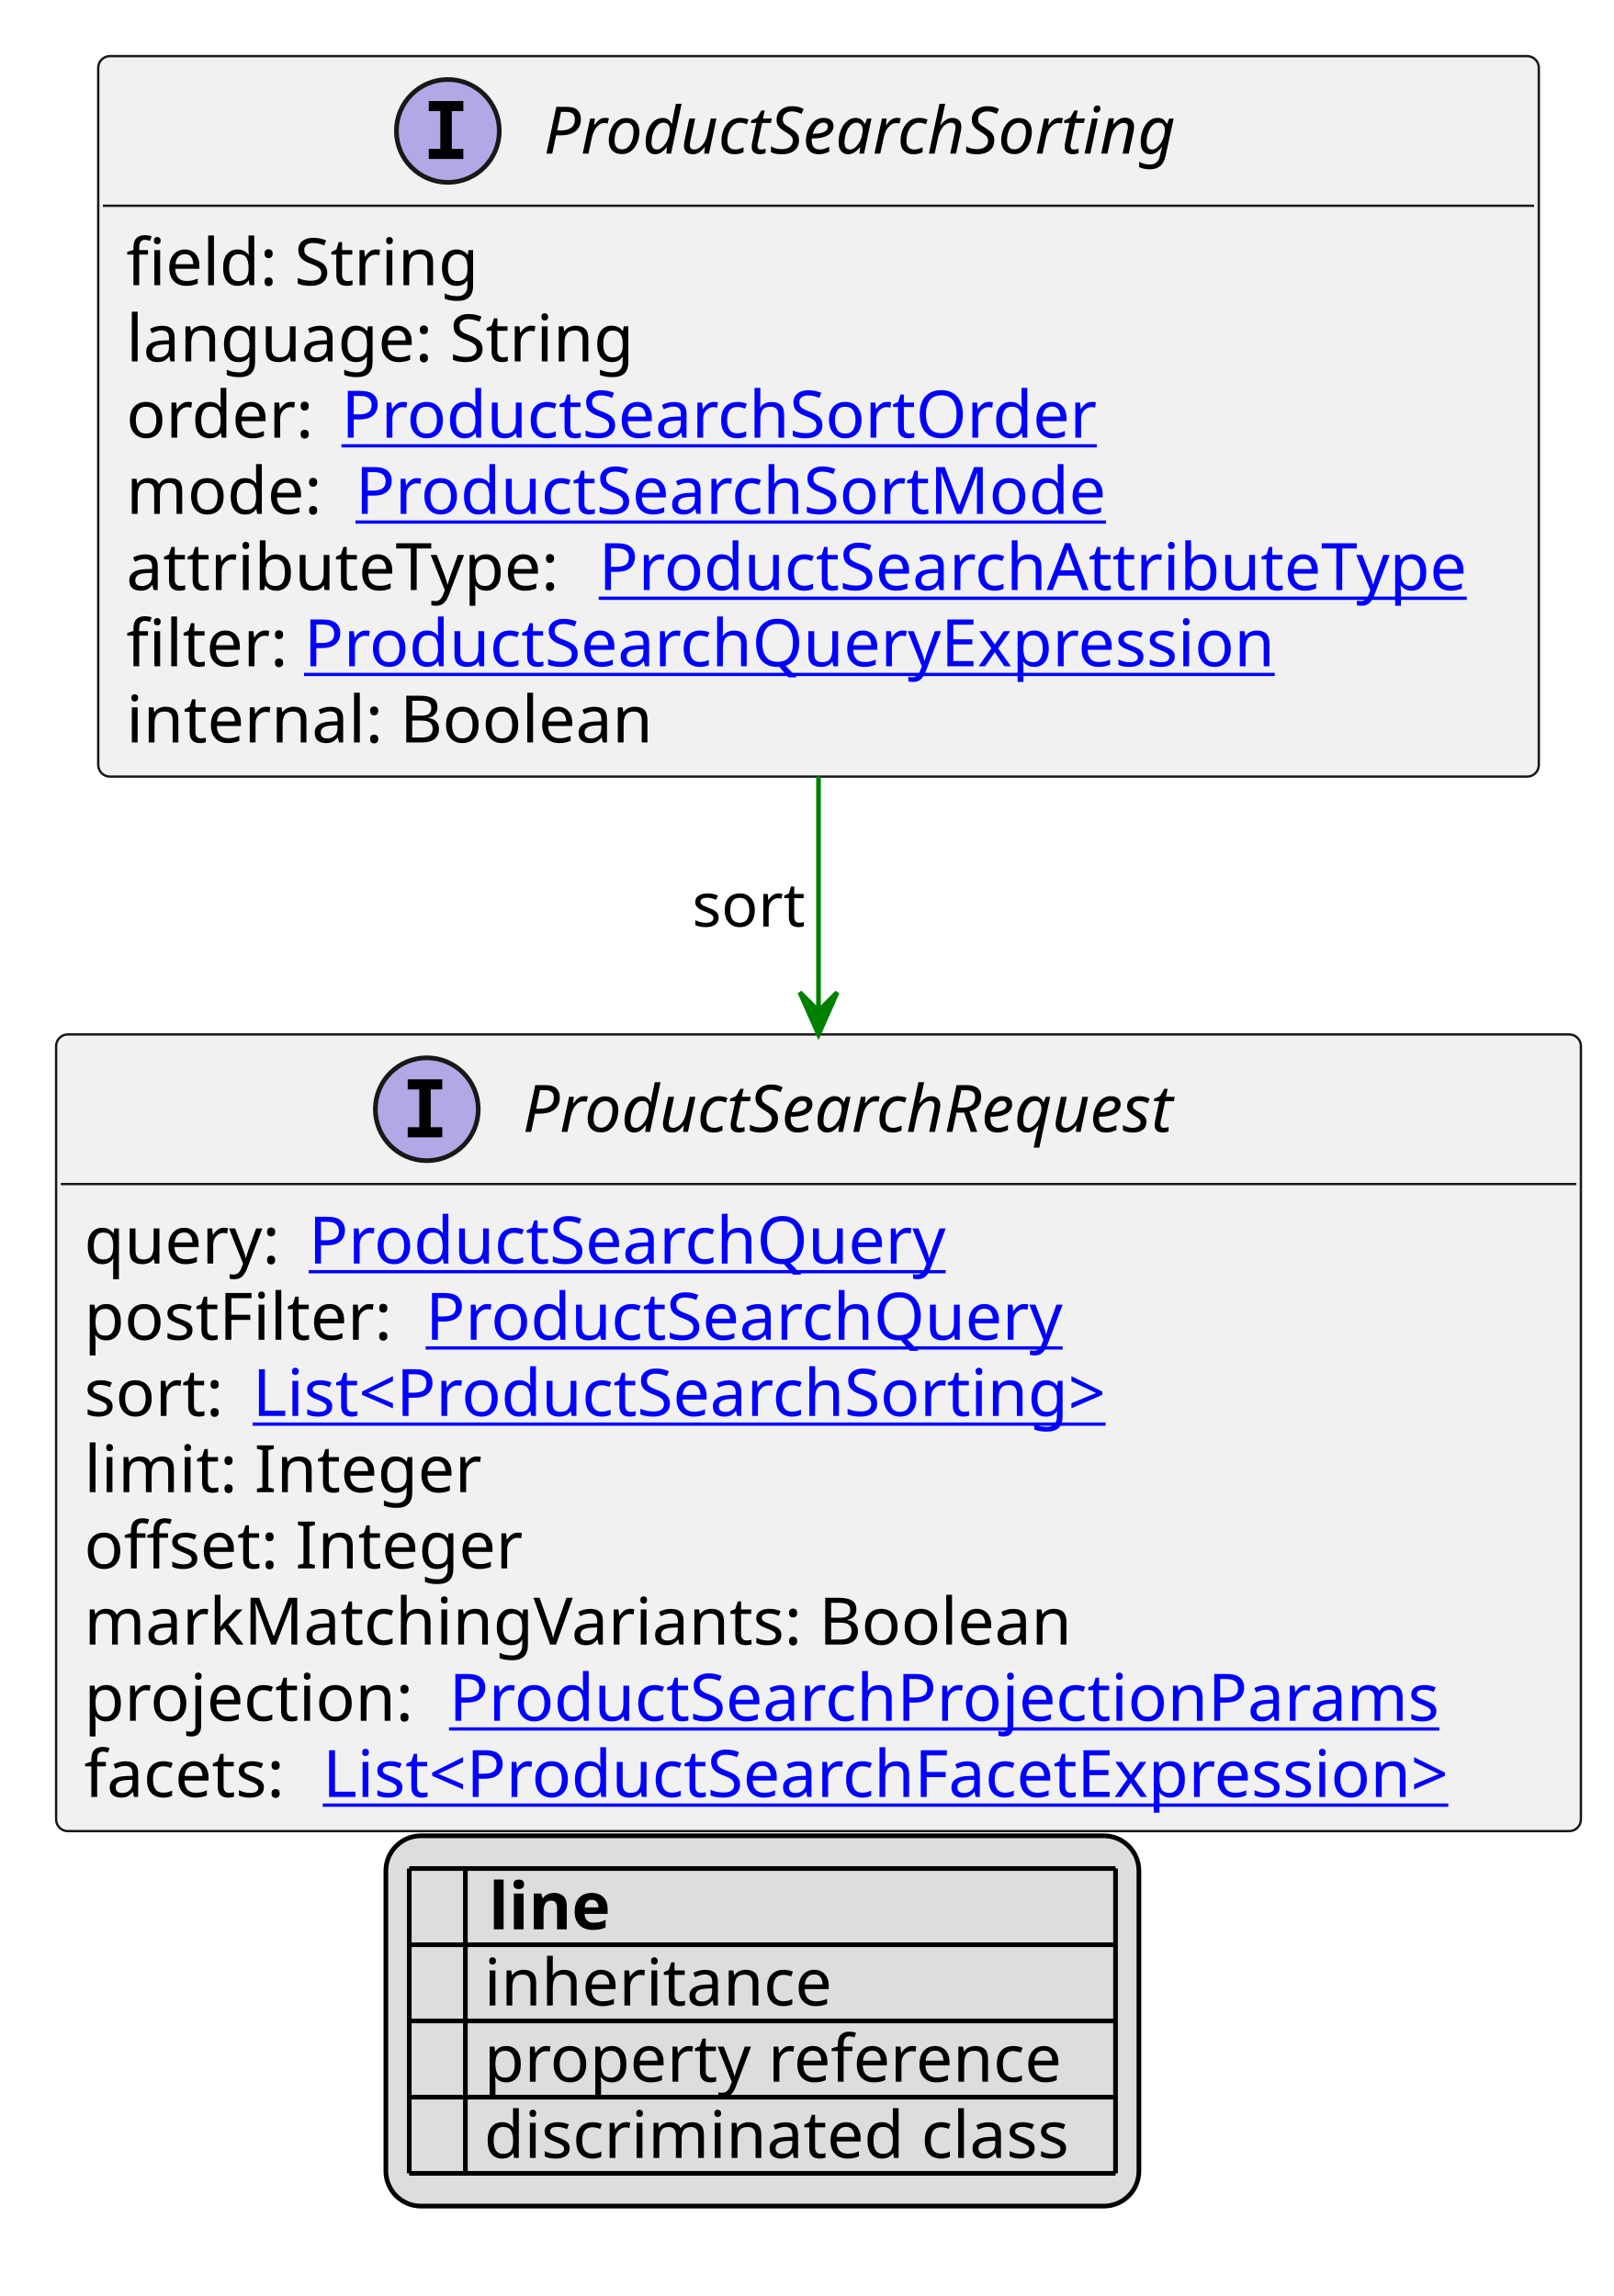
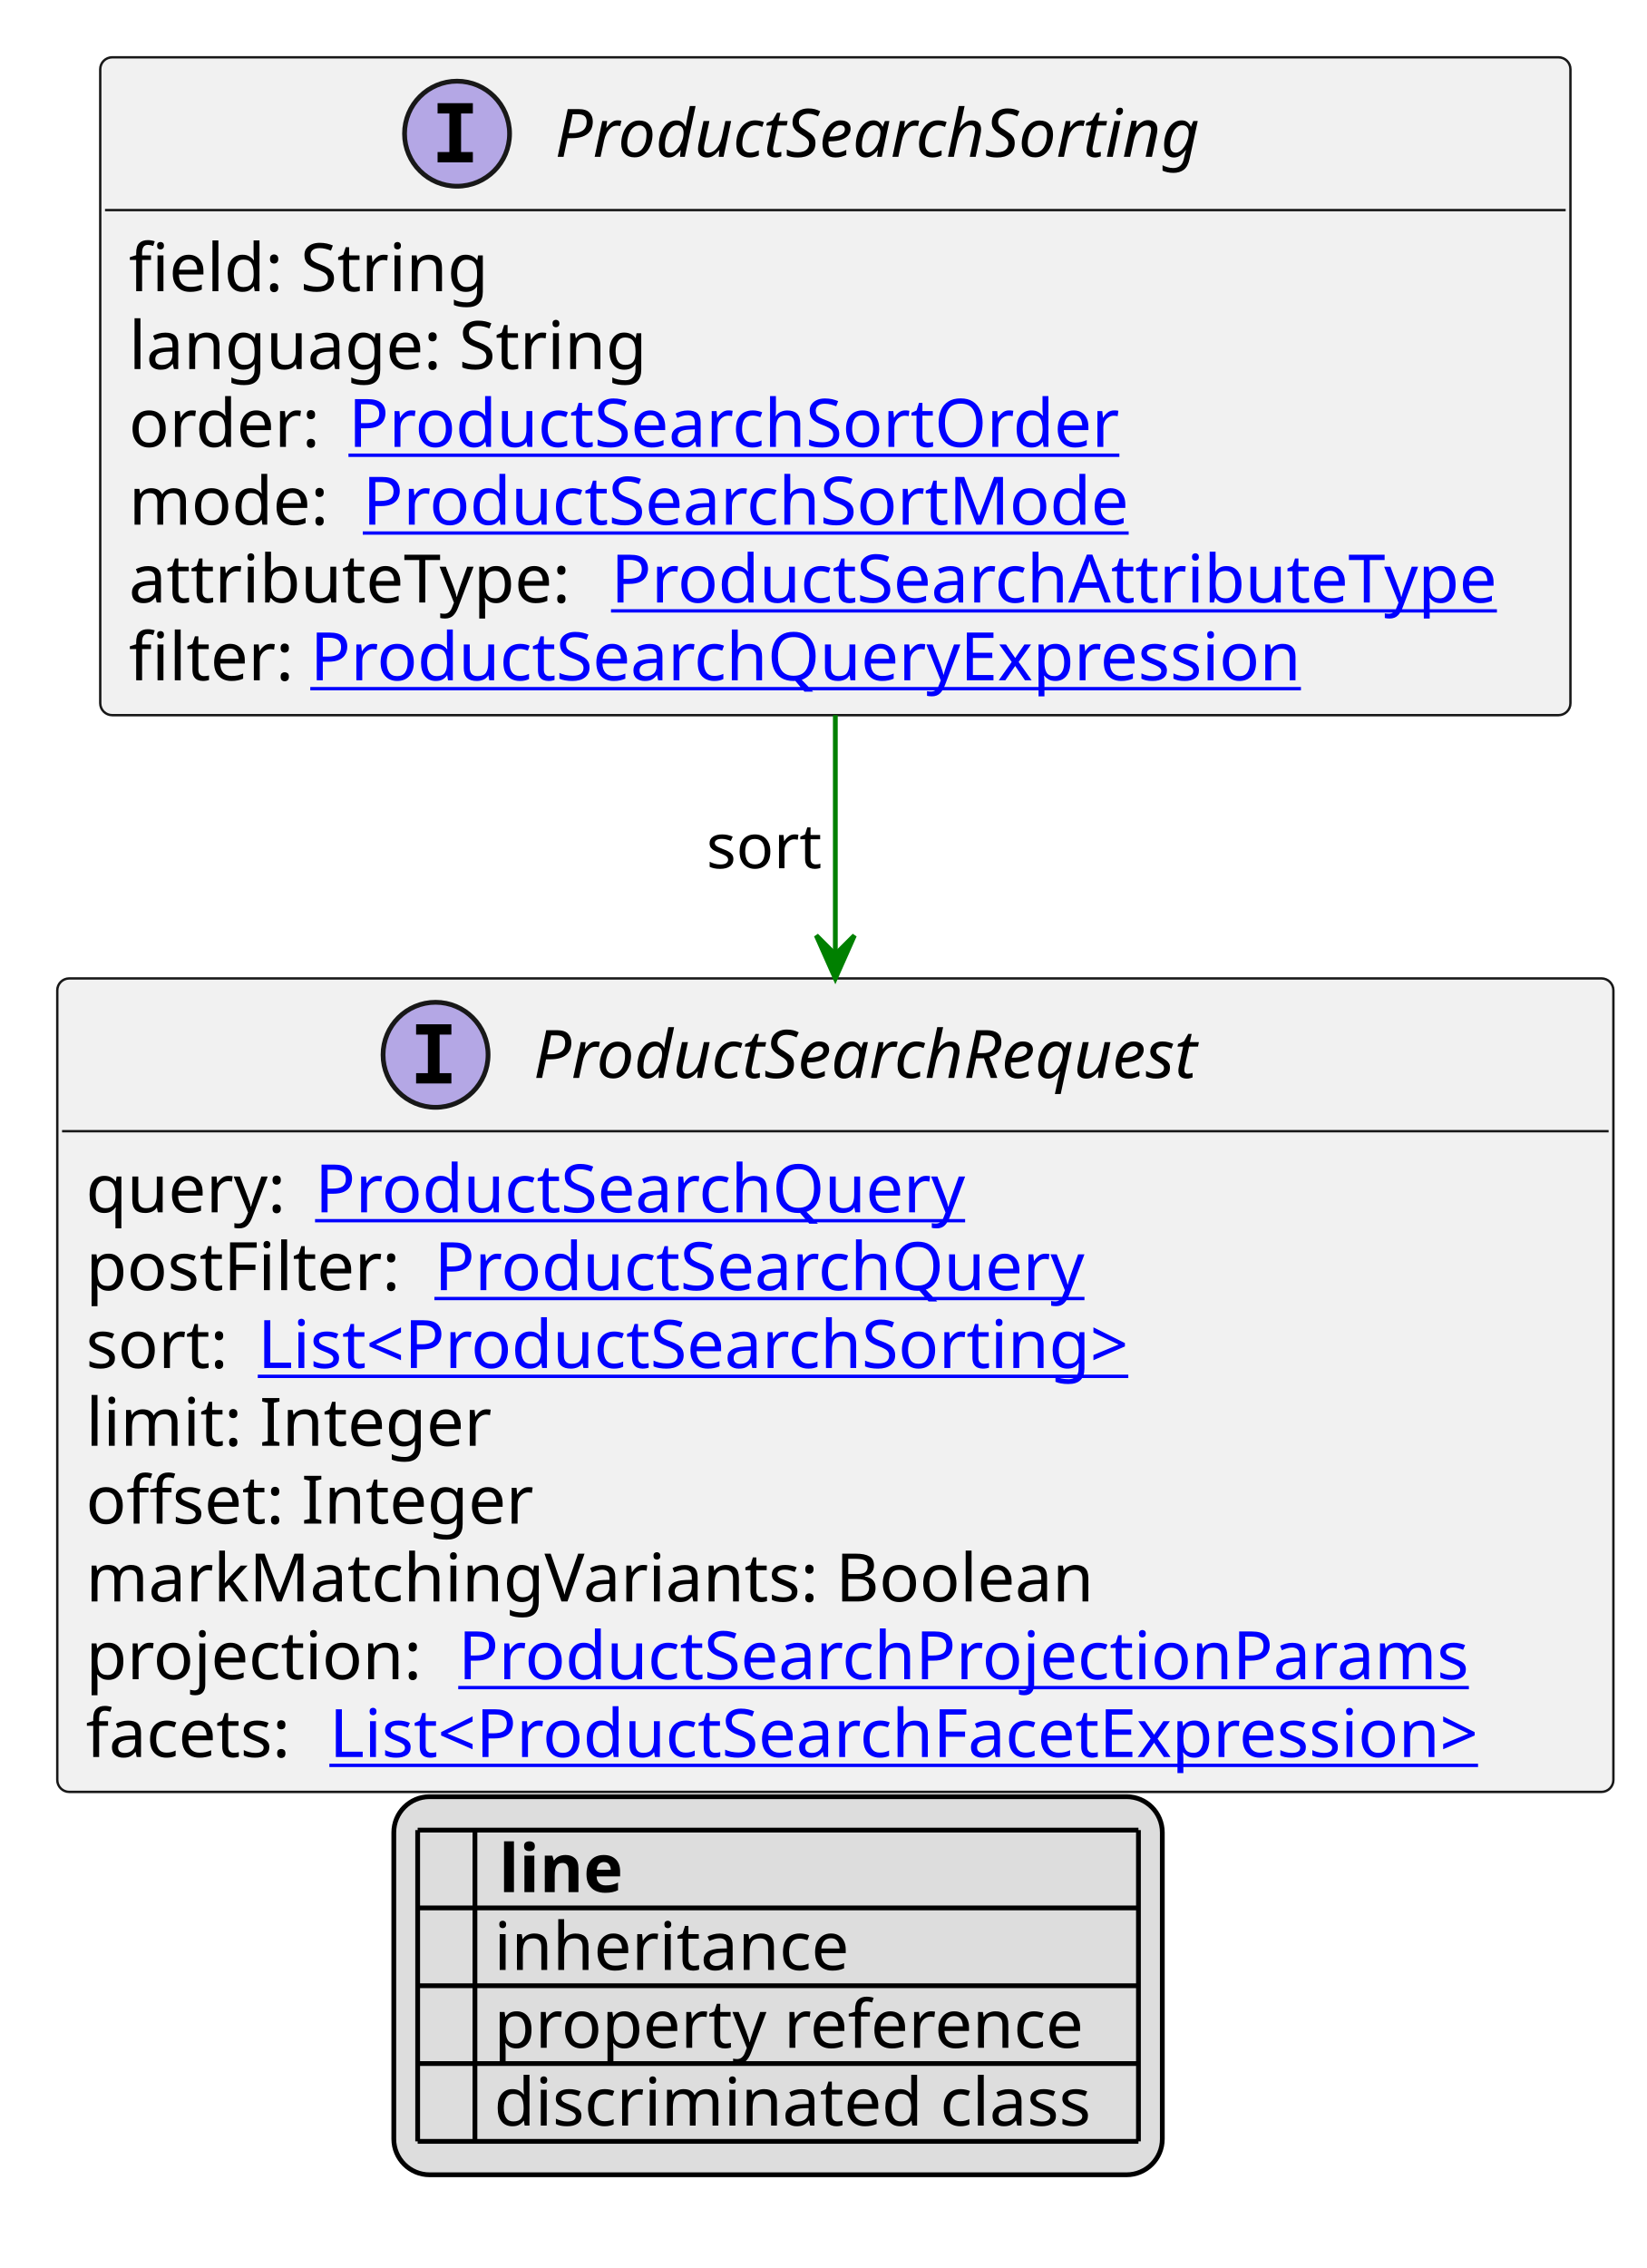
- <svg xmlns="http://www.w3.org/2000/svg" xmlns:xlink="http://www.w3.org/1999/xlink" contentStyleType="text/css" height="491px" preserveAspectRatio="none" style="width:345px;height:491px;background:#FFFFFF;" version="1.1" viewBox="0 0 345 491" width="345px" zoomAndPan="magnify">
+ <svg xmlns="http://www.w3.org/2000/svg" xmlns:xlink="http://www.w3.org/1999/xlink" contentStyleType="text/css" height="475px" preserveAspectRatio="none" style="width:345px;height:475px;background:#FFFFFF;" version="1.1" viewBox="0 0 345 475" width="345px" zoomAndPan="magnify">
  <defs>
-     <filter height="1" id="bjatfvhjpuat40" width="1" x="0" y="0">
+     <filter height="1" id="b2uxfqpeoa4x40" width="1" x="0" y="0">
      <feFlood flood-color="#000000" result="flood" />
      <feComposite in="SourceGraphic" in2="flood" operator="over" />
    </filter>
-     <filter height="1" id="bjatfvhjpuat41" width="1" x="0" y="0">
+     <filter height="1" id="b2uxfqpeoa4x41" width="1" x="0" y="0">
      <feFlood flood-color="#008000" result="flood" />
      <feComposite in="SourceGraphic" in2="flood" operator="over" />
    </filter>
-     <filter height="1" id="bjatfvhjpuat42" width="1" x="0" y="0">
+     <filter height="1" id="b2uxfqpeoa4x42" width="1" x="0" y="0">
      <feFlood flood-color="#0000FF" result="flood" />
      <feComposite in="SourceGraphic" in2="flood" operator="over" />
    </filter>
  </defs>
  <g>
    <a href="ProductSearchSorting.svg" target="_top" title="ProductSearchSorting.svg" xlink:actuate="onRequest" xlink:href="ProductSearchSorting.svg" xlink:show="new" xlink:title="ProductSearchSorting.svg" xlink:type="simple">
      <g id="elem_ProductSearchSorting">
-         <rect codeLine="10" fill="#F1F1F1" height="154.078" id="ProductSearchSorting" rx="2.5" ry="2.5" style="stroke:#181818;stroke-width:0.5;" width="308" x="21" y="12" />
+         <rect codeLine="10" fill="#F1F1F1" height="137.781" id="ProductSearchSorting" rx="2.5" ry="2.5" style="stroke:#181818;stroke-width:0.5;" width="308" x="21" y="12" />
        <ellipse cx="95.75" cy="28" fill="#B4A7E5" rx="11" ry="11" style="stroke:#181818;stroke-width:1.0;" />
        <path d="M91.672,23.766 L91.672,21.609 L99.062,21.609 L99.062,23.766 L96.594,23.766 L96.594,31.844 L99.062,31.844 L99.062,34 L91.672,34 L91.672,31.844 L94.141,31.844 L94.141,23.766 L91.672,23.766 Z " fill="#000000" />
        <text fill="#000000" font-family="sans-serif" font-size="14" font-style="italic" lengthAdjust="spacing" textLength="150" x="116.25" y="32.847">ProductSearchSorting</text>
        <line style="stroke:#181818;stroke-width:0.5;" x1="22" x2="328" y1="44" y2="44" />
        <text fill="#000000" font-family="sans-serif" font-size="14" lengthAdjust="spacing" textLength="77" x="27" y="60.995">field: String</text>
        <text fill="#000000" font-family="sans-serif" font-size="14" lengthAdjust="spacing" textLength="113" x="27" y="77.292">language: String</text>
        <text fill="#000000" font-family="sans-serif" font-size="14" lengthAdjust="spacing" textLength="42" x="27" y="93.589">order:</text>
        <a href="ProductSearchSortOrder.svg" target="_top" title="ProductSearchSortOrder.svg" xlink:actuate="onRequest" xlink:href="ProductSearchSortOrder.svg" xlink:show="new" xlink:title="ProductSearchSortOrder.svg" xlink:type="simple">
          <text fill="#0000FF" font-family="sans-serif" font-size="14" lengthAdjust="spacing" text-decoration="underline" textLength="169" x="73" y="93.589">ProductSearchSortOrder</text>
        </a>
        <text fill="#000000" font-family="sans-serif" font-size="14" lengthAdjust="spacing" textLength="45" x="27" y="109.886">mode:</text>
        <a href="ProductSearchSortMode.svg" target="_top" title="ProductSearchSortMode.svg" xlink:actuate="onRequest" xlink:href="ProductSearchSortMode.svg" xlink:show="new" xlink:title="ProductSearchSortMode.svg" xlink:type="simple">
          <text fill="#0000FF" font-family="sans-serif" font-size="14" lengthAdjust="spacing" text-decoration="underline" textLength="169" x="76" y="109.886">ProductSearchSortMode</text>
        </a>
        <text fill="#000000" font-family="sans-serif" font-size="14" lengthAdjust="spacing" textLength="97" x="27" y="126.183">attributeType:</text>
        <a href="ProductSearchAttributeType.svg" target="_top" title="ProductSearchAttributeType.svg" xlink:actuate="onRequest" xlink:href="ProductSearchAttributeType.svg" xlink:show="new" xlink:title="ProductSearchAttributeType.svg" xlink:type="simple">
          <text fill="#0000FF" font-family="sans-serif" font-size="14" lengthAdjust="spacing" text-decoration="underline" textLength="195" x="128" y="126.183">ProductSearchAttributeType</text>
        </a>
        <text fill="#000000" font-family="sans-serif" font-size="14" lengthAdjust="spacing" textLength="34" x="27" y="142.48">filter:</text>
        <a href="ProductSearchQueryExpression.svg" target="_top" title="ProductSearchQueryExpression.svg" xlink:actuate="onRequest" xlink:href="ProductSearchQueryExpression.svg" xlink:show="new" xlink:title="ProductSearchQueryExpression.svg" xlink:type="simple">
          <text fill="#0000FF" font-family="sans-serif" font-size="14" lengthAdjust="spacing" text-decoration="underline" textLength="219" x="65" y="142.48">ProductSearchQueryExpression</text>
        </a>
-         <text fill="#000000" font-family="sans-serif" font-size="14" lengthAdjust="spacing" textLength="117" x="27" y="158.776">internal: Boolean</text>
      </g>
    </a>
    <a href="ProductSearchRequest.svg" target="_top" title="ProductSearchRequest.svg" xlink:actuate="onRequest" xlink:href="ProductSearchRequest.svg" xlink:show="new" xlink:title="ProductSearchRequest.svg" xlink:type="simple">
      <g id="elem_ProductSearchRequest">
-         <rect codeLine="22" fill="#F1F1F1" height="170.375" id="ProductSearchRequest" rx="2.5" ry="2.5" style="stroke:#181818;stroke-width:0.5;" width="326" x="12" y="221.211" />
-         <ellipse cx="91.25" cy="237.211" fill="#B4A7E5" rx="11" ry="11" style="stroke:#181818;stroke-width:1.0;" />
-         <path d="M87.172,232.977 L87.172,230.82 L94.562,230.82 L94.562,232.977 L92.094,232.977 L92.094,241.055 L94.562,241.055 L94.562,243.211 L87.172,243.211 L87.172,241.055 L89.641,241.055 L89.641,232.977 L87.172,232.977 Z " fill="#000000" />
-         <text fill="#000000" font-family="sans-serif" font-size="14" font-style="italic" lengthAdjust="spacing" textLength="159" x="111.75" y="242.058">ProductSearchRequest</text>
-         <line style="stroke:#181818;stroke-width:0.5;" x1="13" x2="337" y1="253.211" y2="253.211" />
-         <text fill="#000000" font-family="sans-serif" font-size="14" lengthAdjust="spacing" textLength="44" x="18" y="270.206">query:</text>
+         <rect codeLine="21" fill="#F1F1F1" height="170.375" id="ProductSearchRequest" rx="2.5" ry="2.5" style="stroke:#181818;stroke-width:0.5;" width="326" x="12" y="204.914" />
+         <ellipse cx="91.25" cy="220.914" fill="#B4A7E5" rx="11" ry="11" style="stroke:#181818;stroke-width:1.0;" />
+         <path d="M87.172,216.68 L87.172,214.523 L94.562,214.523 L94.562,216.68 L92.094,216.68 L92.094,224.758 L94.562,224.758 L94.562,226.914 L87.172,226.914 L87.172,224.758 L89.641,224.758 L89.641,216.68 L87.172,216.68 Z " fill="#000000" />
+         <text fill="#000000" font-family="sans-serif" font-size="14" font-style="italic" lengthAdjust="spacing" textLength="159" x="111.75" y="225.761">ProductSearchRequest</text>
+         <line style="stroke:#181818;stroke-width:0.5;" x1="13" x2="337" y1="236.914" y2="236.914" />
+         <text fill="#000000" font-family="sans-serif" font-size="14" lengthAdjust="spacing" textLength="44" x="18" y="253.909">query:</text>
        <a href="ProductSearchQuery.svg" target="_top" title="ProductSearchQuery.svg" xlink:actuate="onRequest" xlink:href="ProductSearchQuery.svg" xlink:show="new" xlink:title="ProductSearchQuery.svg" xlink:type="simple">
-           <text fill="#0000FF" font-family="sans-serif" font-size="14" lengthAdjust="spacing" text-decoration="underline" textLength="143" x="66" y="270.206">ProductSearchQuery</text>
+           <text fill="#0000FF" font-family="sans-serif" font-size="14" lengthAdjust="spacing" text-decoration="underline" textLength="143" x="66" y="253.909">ProductSearchQuery</text>
        </a>
-         <text fill="#000000" font-family="sans-serif" font-size="14" lengthAdjust="spacing" textLength="69" x="18" y="286.503">postFilter:</text>
+         <text fill="#000000" font-family="sans-serif" font-size="14" lengthAdjust="spacing" textLength="69" x="18" y="270.206">postFilter:</text>
        <a href="ProductSearchQuery.svg" target="_top" title="ProductSearchQuery.svg" xlink:actuate="onRequest" xlink:href="ProductSearchQuery.svg" xlink:show="new" xlink:title="ProductSearchQuery.svg" xlink:type="simple">
-           <text fill="#0000FF" font-family="sans-serif" font-size="14" lengthAdjust="spacing" text-decoration="underline" textLength="143" x="91" y="286.503">ProductSearchQuery</text>
+           <text fill="#0000FF" font-family="sans-serif" font-size="14" lengthAdjust="spacing" text-decoration="underline" textLength="143" x="91" y="270.206">ProductSearchQuery</text>
        </a>
-         <text fill="#000000" font-family="sans-serif" font-size="14" lengthAdjust="spacing" textLength="32" x="18" y="302.8">sort:</text>
+         <text fill="#000000" font-family="sans-serif" font-size="14" lengthAdjust="spacing" textLength="32" x="18" y="286.503">sort:</text>
        <a href="ProductSearchSorting.svg" target="_top" title="ProductSearchSorting.svg" xlink:actuate="onRequest" xlink:href="ProductSearchSorting.svg" xlink:show="new" xlink:title="ProductSearchSorting.svg" xlink:type="simple">
-           <text fill="#0000FF" font-family="sans-serif" font-size="14" lengthAdjust="spacing" text-decoration="underline" textLength="198" x="54" y="302.8">List&lt;ProductSearchSorting&gt;</text>
+           <text fill="#0000FF" font-family="sans-serif" font-size="14" lengthAdjust="spacing" text-decoration="underline" textLength="198" x="54" y="286.503">List&lt;ProductSearchSorting&gt;</text>
        </a>
-         <text fill="#000000" font-family="sans-serif" font-size="14" lengthAdjust="spacing" textLength="85" x="18" y="319.097">limit: Integer</text>
-         <text fill="#000000" font-family="sans-serif" font-size="14" lengthAdjust="spacing" textLength="97" x="18" y="335.394">offset: Integer</text>
-         <text fill="#000000" font-family="sans-serif" font-size="14" lengthAdjust="spacing" textLength="218" x="18" y="351.69">markMatchingVariants: Boolean</text>
-         <text fill="#000000" font-family="sans-serif" font-size="14" lengthAdjust="spacing" textLength="74" x="18" y="367.987">projection:</text>
+         <text fill="#000000" font-family="sans-serif" font-size="14" lengthAdjust="spacing" textLength="85" x="18" y="302.8">limit: Integer</text>
+         <text fill="#000000" font-family="sans-serif" font-size="14" lengthAdjust="spacing" textLength="97" x="18" y="319.097">offset: Integer</text>
+         <text fill="#000000" font-family="sans-serif" font-size="14" lengthAdjust="spacing" textLength="218" x="18" y="335.394">markMatchingVariants: Boolean</text>
+         <text fill="#000000" font-family="sans-serif" font-size="14" lengthAdjust="spacing" textLength="74" x="18" y="351.69">projection:</text>
        <a href="ProductSearchProjectionParams.svg" target="_top" title="ProductSearchProjectionParams.svg" xlink:actuate="onRequest" xlink:href="ProductSearchProjectionParams.svg" xlink:show="new" xlink:title="ProductSearchProjectionParams.svg" xlink:type="simple">
-           <text fill="#0000FF" font-family="sans-serif" font-size="14" lengthAdjust="spacing" text-decoration="underline" textLength="222" x="96" y="367.987">ProductSearchProjectionParams</text>
+           <text fill="#0000FF" font-family="sans-serif" font-size="14" lengthAdjust="spacing" text-decoration="underline" textLength="222" x="96" y="351.69">ProductSearchProjectionParams</text>
        </a>
-         <text fill="#000000" font-family="sans-serif" font-size="14" lengthAdjust="spacing" textLength="47" x="18" y="384.284">facets:</text>
+         <text fill="#000000" font-family="sans-serif" font-size="14" lengthAdjust="spacing" textLength="47" x="18" y="367.987">facets:</text>
        <a href="ProductSearchFacetExpression.svg" target="_top" title="ProductSearchFacetExpression.svg" xlink:actuate="onRequest" xlink:href="ProductSearchFacetExpression.svg" xlink:show="new" xlink:title="ProductSearchFacetExpression.svg" xlink:type="simple">
-           <text fill="#0000FF" font-family="sans-serif" font-size="14" lengthAdjust="spacing" text-decoration="underline" textLength="263" x="69" y="384.284">List&lt;ProductSearchFacetExpression&gt;</text>
+           <text fill="#0000FF" font-family="sans-serif" font-size="14" lengthAdjust="spacing" text-decoration="underline" textLength="263" x="69" y="367.987">List&lt;ProductSearchFacetExpression&gt;</text>
        </a>
      </g>
    </a>
-     <line style="stroke:#008000;stroke-width:1.0;" x1="175" x2="175" y1="166.078" y2="221.211" />
-     <polygon fill="#008000" points="175,221.211,179,212.211,175,216.211,171,212.211,175,221.211" style="stroke:#008000;stroke-width:1.0;" />
-     <text fill="#000000" font-family="sans-serif" font-size="13" lengthAdjust="spacing" textLength="25" x="148" y="198.145">sort</text>
-     <rect fill="#DDDDDD" height="79.188" id="_legend" rx="7.5" ry="7.5" style="stroke:#000000;stroke-width:1.0;" width="161" x="82.5" y="392.586" />
-     <text fill="#000000" font-family="sans-serif" font-size="14" font-weight="bold" lengthAdjust="spacing" textLength="5" x="87.5" y="412.581"> </text>
-     <text fill="#000000" font-family="sans-serif" font-size="14" font-weight="bold" lengthAdjust="spacing" textLength="28" x="104.5" y="412.581">line</text>
-     <text fill="#000000" filter="url(#bjatfvhjpuat40)" font-family="sans-serif" font-size="14" lengthAdjust="spacing" textLength="12" x="87.5" y="428.878">   </text>
-     <text fill="#000000" font-family="sans-serif" font-size="14" lengthAdjust="spacing" textLength="77" x="103.5" y="428.878">inheritance</text>
-     <text fill="#000000" filter="url(#bjatfvhjpuat41)" font-family="sans-serif" font-size="14" lengthAdjust="spacing" textLength="12" x="87.5" y="445.175">   </text>
-     <text fill="#000000" font-family="sans-serif" font-size="14" lengthAdjust="spacing" textLength="129" x="103.5" y="445.175">property reference</text>
-     <text fill="#000000" filter="url(#bjatfvhjpuat42)" font-family="sans-serif" font-size="14" lengthAdjust="spacing" textLength="12" x="87.5" y="461.472">   </text>
-     <text fill="#000000" font-family="sans-serif" font-size="14" lengthAdjust="spacing" textLength="131" x="103.5" y="461.472">discriminated class</text>
+     <line style="stroke:#008000;stroke-width:1.0;" x1="175" x2="175" y1="149.781" y2="204.914" />
+     <polygon fill="#008000" points="175,204.914,179,195.914,175,199.914,171,195.914,175,204.914" style="stroke:#008000;stroke-width:1.0;" />
+     <text fill="#000000" font-family="sans-serif" font-size="13" lengthAdjust="spacing" textLength="25" x="148" y="181.848">sort</text>
+     <rect fill="#DDDDDD" height="79.188" id="_legend" rx="7.5" ry="7.5" style="stroke:#000000;stroke-width:1.0;" width="161" x="82.5" y="376.289" />
+     <text fill="#000000" font-family="sans-serif" font-size="14" font-weight="bold" lengthAdjust="spacing" textLength="5" x="87.5" y="396.284"> </text>
+     <text fill="#000000" font-family="sans-serif" font-size="14" font-weight="bold" lengthAdjust="spacing" textLength="28" x="104.5" y="396.284">line</text>
+     <text fill="#000000" filter="url(#b2uxfqpeoa4x40)" font-family="sans-serif" font-size="14" lengthAdjust="spacing" textLength="12" x="87.5" y="412.581">   </text>
+     <text fill="#000000" font-family="sans-serif" font-size="14" lengthAdjust="spacing" textLength="77" x="103.5" y="412.581">inheritance</text>
+     <text fill="#000000" filter="url(#b2uxfqpeoa4x41)" font-family="sans-serif" font-size="14" lengthAdjust="spacing" textLength="12" x="87.5" y="428.878">   </text>
+     <text fill="#000000" font-family="sans-serif" font-size="14" lengthAdjust="spacing" textLength="129" x="103.5" y="428.878">property reference</text>
+     <text fill="#000000" filter="url(#b2uxfqpeoa4x42)" font-family="sans-serif" font-size="14" lengthAdjust="spacing" textLength="12" x="87.5" y="445.175">   </text>
+     <text fill="#000000" font-family="sans-serif" font-size="14" lengthAdjust="spacing" textLength="131" x="103.5" y="445.175">discriminated class</text>
+     <line style="stroke:#000000;stroke-width:1.0;" x1="87.5" x2="238.5" y1="383.289" y2="383.289" />
    <line style="stroke:#000000;stroke-width:1.0;" x1="87.5" x2="238.5" y1="399.586" y2="399.586" />
    <line style="stroke:#000000;stroke-width:1.0;" x1="87.5" x2="238.5" y1="415.883" y2="415.883" />
    <line style="stroke:#000000;stroke-width:1.0;" x1="87.5" x2="238.5" y1="432.18" y2="432.18" />
    <line style="stroke:#000000;stroke-width:1.0;" x1="87.5" x2="238.5" y1="448.477" y2="448.477" />
-     <line style="stroke:#000000;stroke-width:1.0;" x1="87.5" x2="238.5" y1="464.773" y2="464.773" />
-     <line style="stroke:#000000;stroke-width:1.0;" x1="87.5" x2="87.5" y1="399.586" y2="464.773" />
-     <line style="stroke:#000000;stroke-width:1.0;" x1="99.5" x2="99.5" y1="399.586" y2="464.773" />
-     <line style="stroke:#000000;stroke-width:1.0;" x1="238.5" x2="238.5" y1="399.586" y2="464.773" />
+     <line style="stroke:#000000;stroke-width:1.0;" x1="87.5" x2="87.5" y1="383.289" y2="448.477" />
+     <line style="stroke:#000000;stroke-width:1.0;" x1="99.5" x2="99.5" y1="383.289" y2="448.477" />
+     <line style="stroke:#000000;stroke-width:1.0;" x1="238.5" x2="238.5" y1="383.289" y2="448.477" />
  </g>
</svg>
